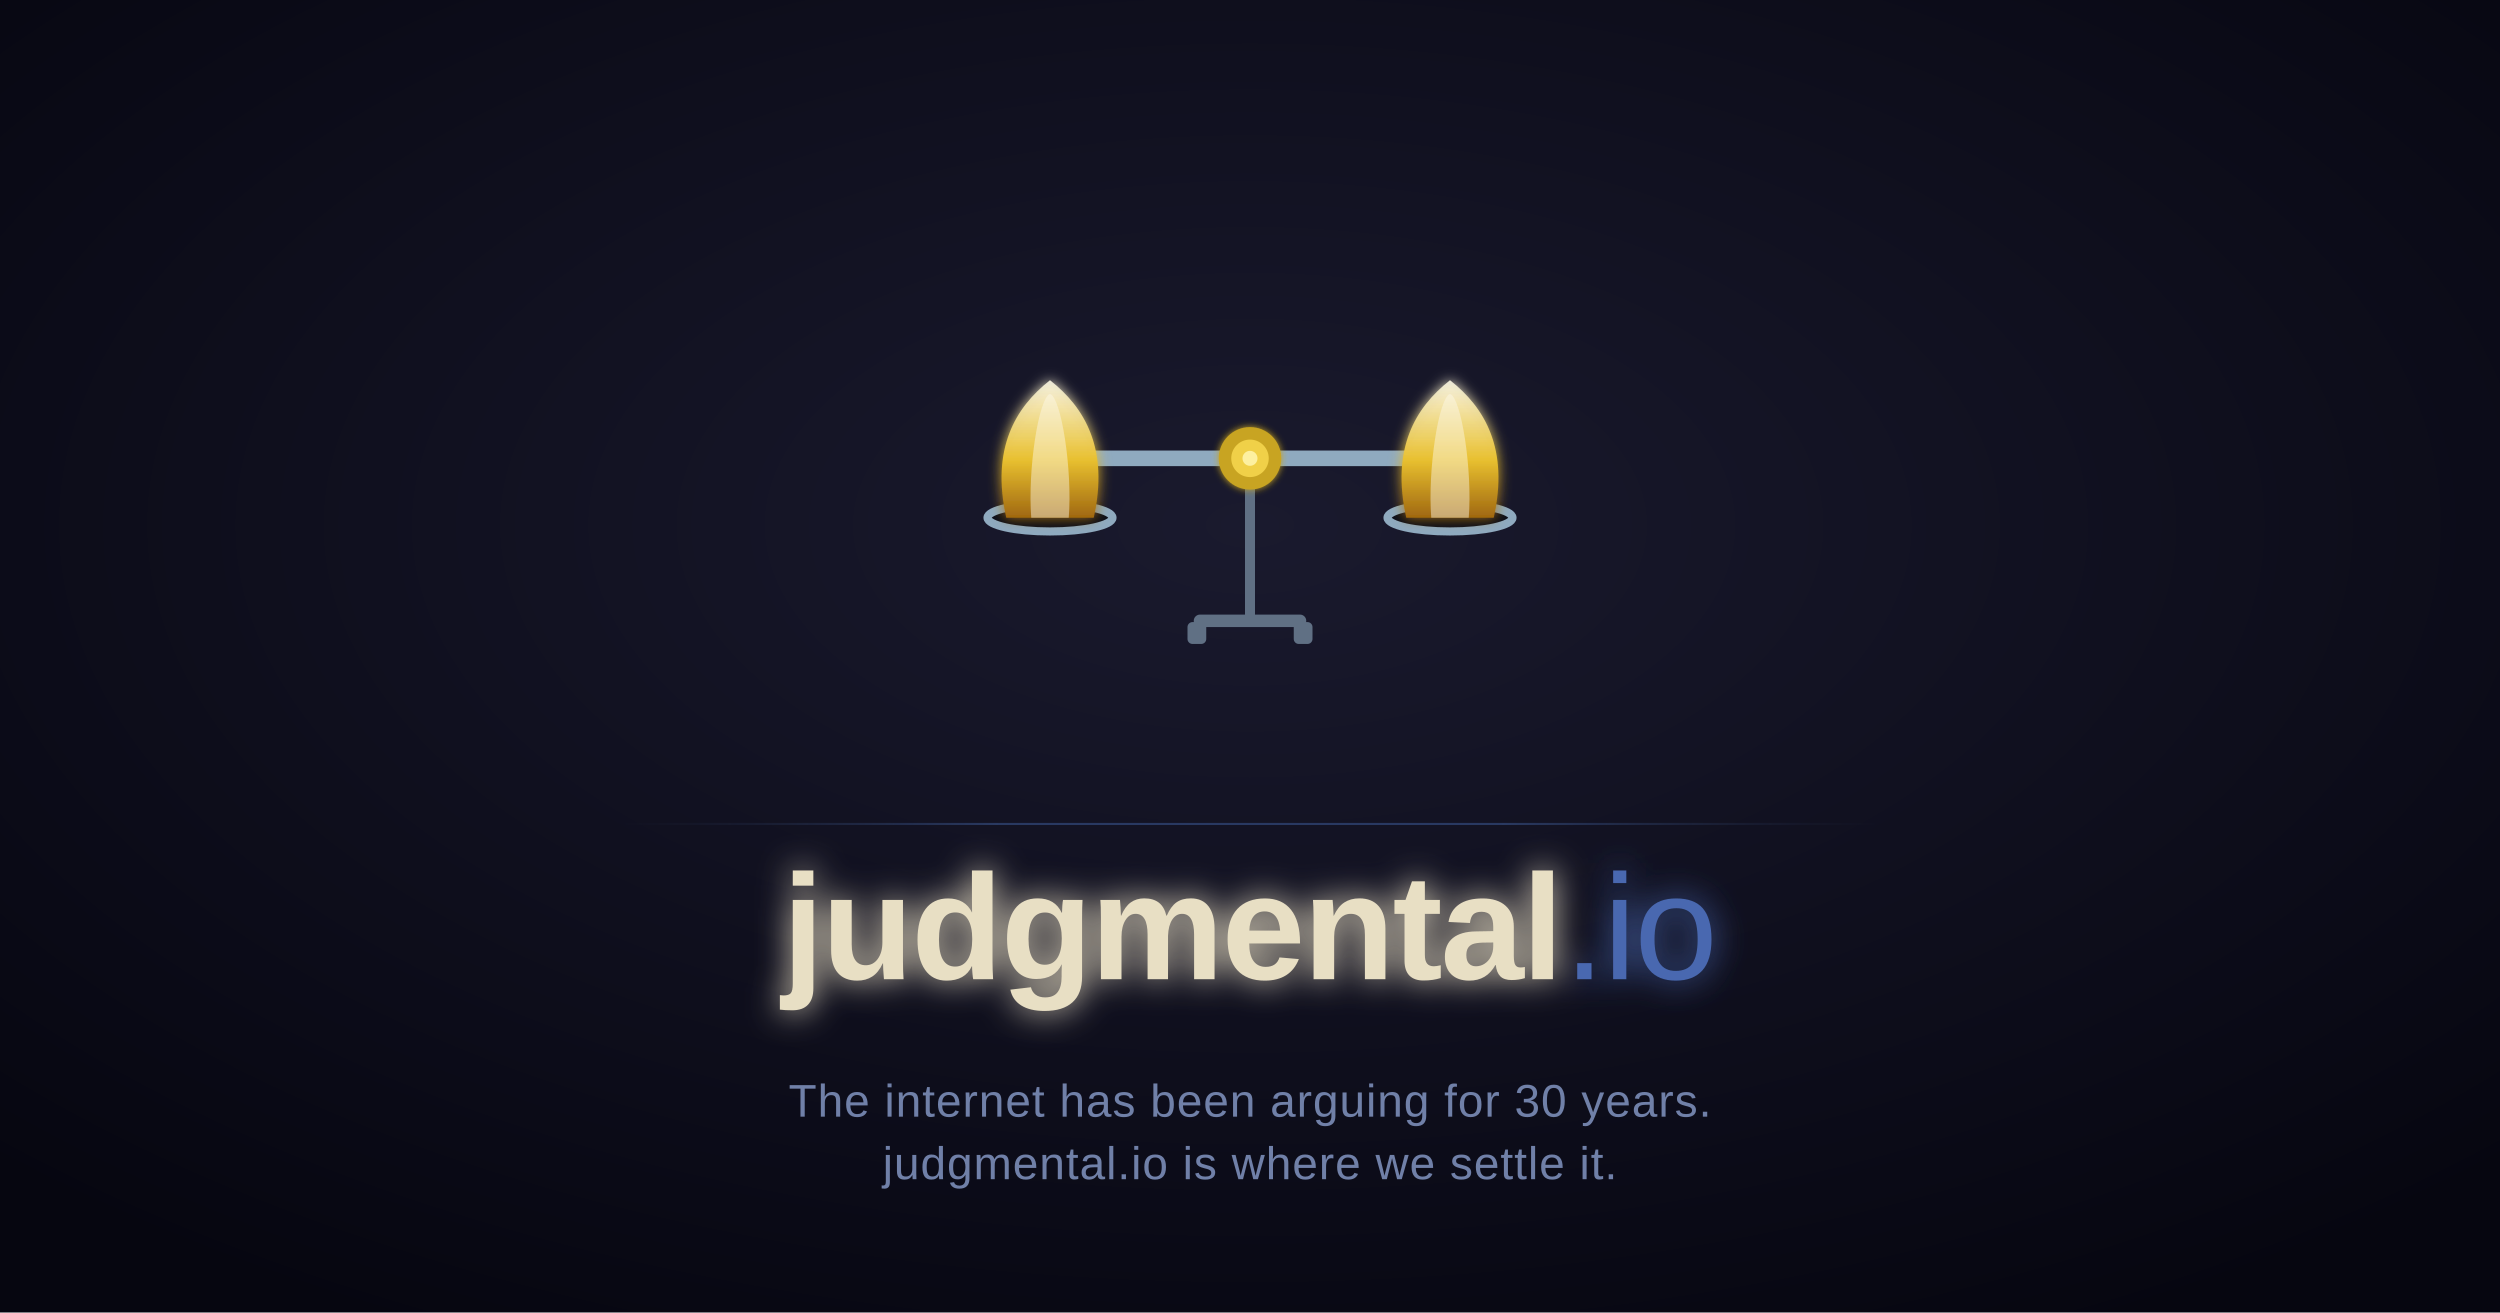
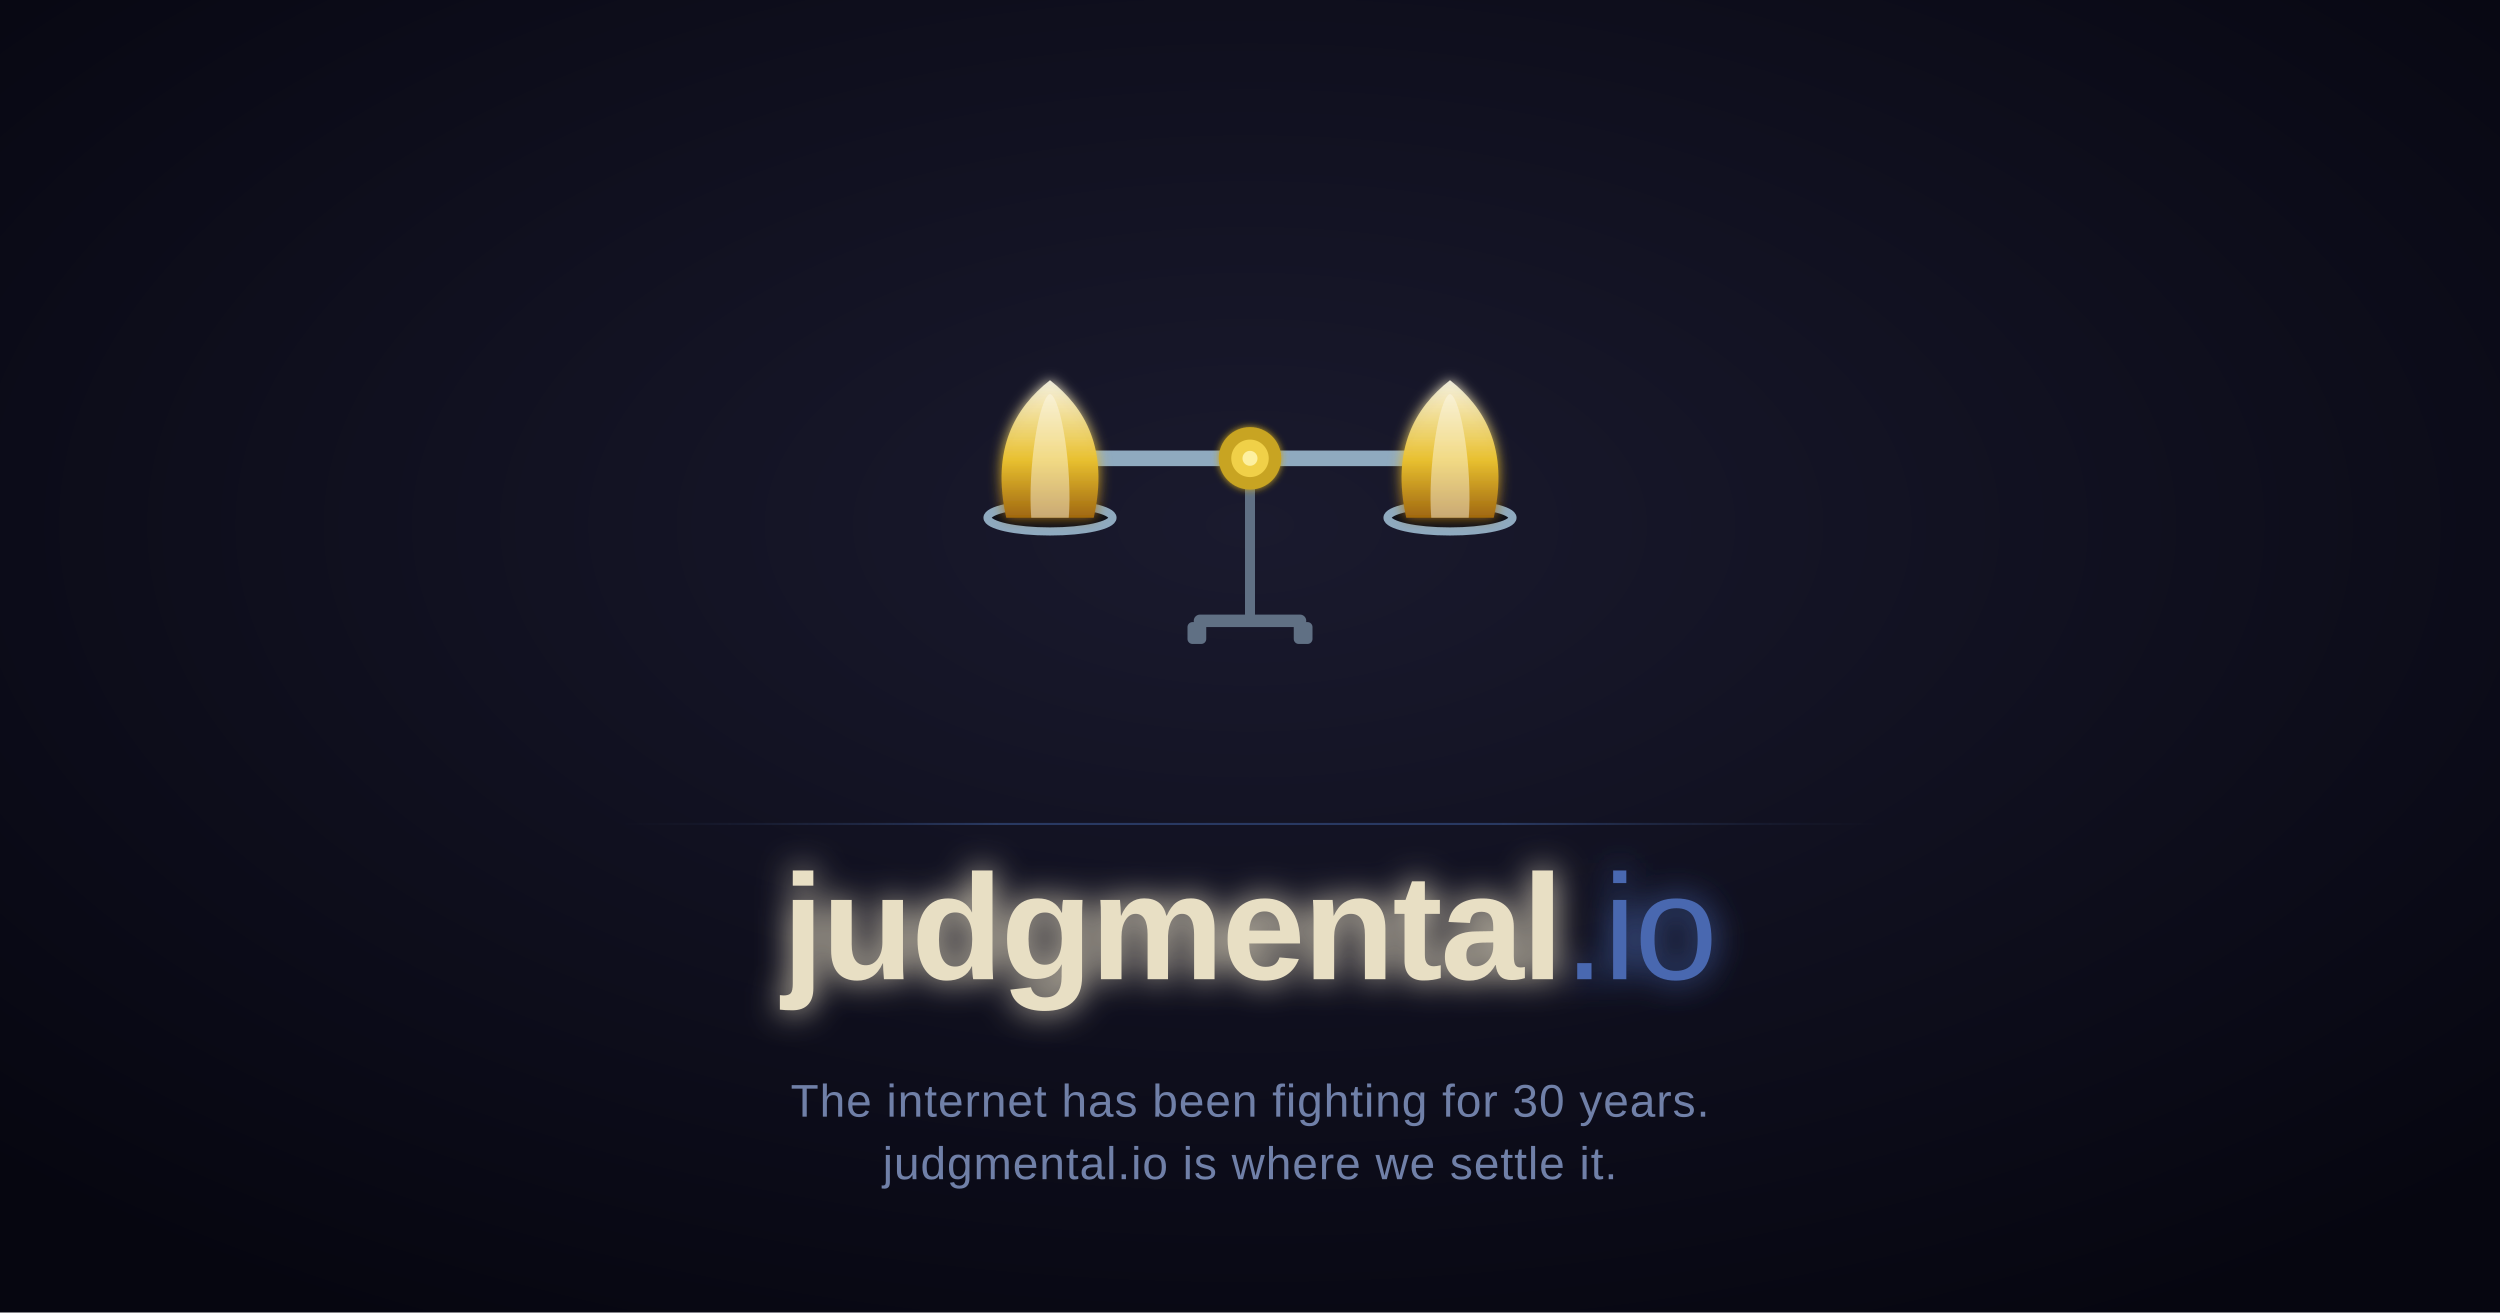
<svg xmlns="http://www.w3.org/2000/svg" viewBox="0 0 1200 630" width="1200" height="630">
  <defs>
    <radialGradient id="obg" cx="50%" cy="40%" r="70%">
      <stop offset="0%" stop-color="#1a1a2e" />
      <stop offset="100%" stop-color="#060610" />
    </radialGradient>
    <linearGradient id="flame-L-og" x1="50%" y1="100%" x2="50%" y2="0%">
      <stop offset="0%" stop-color="#a06810" />
      <stop offset="42%" stop-color="#e8c030" />
      <stop offset="100%" stop-color="#faf6e4" stop-opacity="0.9" />
    </linearGradient>
    <linearGradient id="flame-R-og" x1="50%" y1="100%" x2="50%" y2="0%">
      <stop offset="0%" stop-color="#a06810" />
      <stop offset="42%" stop-color="#e8c030" />
      <stop offset="100%" stop-color="#faf6e4" stop-opacity="0.9" />
    </linearGradient>
    <filter id="fglow-og" x="-80%" y="-80%" width="260%" height="260%">
      <feGaussianBlur stdDeviation="3" result="b" />
      <feMerge>
        <feMergeNode in="b" />
        <feMergeNode in="SourceGraphic" />
      </feMerge>
    </filter>
    <filter id="pglow-og" x="-100%" y="-100%" width="300%" height="300%">
      <feGaussianBlur stdDeviation="1.8" result="b" />
      <feMerge>
        <feMergeNode in="b" />
        <feMergeNode in="SourceGraphic" />
      </feMerge>
    </filter>
    <filter id="txtglow" x="-10%" y="-30%" width="120%" height="160%">
      <feGaussianBlur stdDeviation="8" result="b" />
      <feMerge>
        <feMergeNode in="b" />
        <feMergeNode in="SourceGraphic" />
      </feMerge>
    </filter>
    <linearGradient id="rulefade" x1="0%" y1="0%" x2="100%" y2="0%">
      <stop offset="0%" stop-color="#304060" stop-opacity="0" />
      <stop offset="30%" stop-color="#4060a0" stop-opacity="0.5" />
      <stop offset="70%" stop-color="#4060a0" stop-opacity="0.5" />
      <stop offset="100%" stop-color="#304060" stop-opacity="0" />
    </linearGradient>
  </defs>
  <rect width="1200" height="630" fill="url(#obg)" />
  <rect x="597.60" y="220.00" width="4.80" height="78.00" fill="#607084" />
  <rect x="573.00" y="295.00" width="54.00" height="6.00" rx="3.00" fill="#607084" />
  <rect x="570.00" y="298.60" width="9.00" height="10.50" rx="2.40" fill="#607084" />
  <rect x="621.00" y="298.60" width="9.00" height="10.50" rx="2.40" fill="#607084" />
  <path d="M 504.00 220.00 L 696.00 220.00" stroke="#8faabf" stroke-width="7.50" stroke-linecap="round" fill="none" />
  <line x1="504.00" y1="220.00" x2="504.00" y2="248.50" stroke="#607084" stroke-width="3.30" />
  <ellipse cx="504.00" cy="248.50" rx="30.00" ry="6.60" fill="#0c0e1a" stroke="#8faabf" stroke-width="3.90" />
  <line x1="696.00" y1="220.00" x2="696.00" y2="248.50" stroke="#607084" stroke-width="3.30" />
  <ellipse cx="696.00" cy="248.50" rx="30.00" ry="6.60" fill="#0c0e1a" stroke="#8faabf" stroke-width="3.90" />
  <path d="M 483 248.5 C 475.65 215.5 487.2 195.7 504 182.5 C 520.8 195.7 532.35 215.5 525 248.5 Z" fill="url(#flame-L-og)" filter="url(#fglow-og)" />
  <path d="M 495 248.5 C 493.2 225.4 498.6 190.9 504 189.1 C 509.4 190.9 514.8 225.4 513 248.5 Z" fill="#fdf8ec" opacity="0.45" />
  <path d="M 675 248.5 C 667.65 215.5 679.2 195.7 696 182.5 C 712.8 195.7 724.35 215.5 717 248.5 Z" fill="url(#flame-R-og)" filter="url(#fglow-og)" />
  <path d="M 687 248.5 C 685.2 225.4 690.6 190.9 696 189.1 C 701.4 190.9 706.8 225.4 705 248.5 Z" fill="#fdf8ec" opacity="0.45" />
  <circle cx="600.00" cy="220.00" r="15.00" fill="#c8a420" filter="url(#pglow-og)" />
  <circle cx="600.00" cy="220.00" r="9.00" fill="#f0d048" />
  <circle cx="600.00" cy="220.00" r="3.60" fill="#fdf0a0" />
  <rect x="300" y="395" width="600" height="1" fill="url(#rulefade)" />
  <text text-anchor="middle" x="600" y="470" font-family="'SF Pro Display','Helvetica Neue',Arial,sans-serif" font-size="72" font-weight="600" letter-spacing="-1" fill="#e8dfc4" filter="url(#txtglow)">judgmental<tspan fill="#4868b0" font-weight="300">.io</tspan>
  </text>
-   <text text-anchor="middle" x="600" y="536" font-family="'SF Pro Display','Helvetica Neue',Arial,sans-serif" font-size="22" font-weight="300" letter-spacing="0.5" fill="#7080a8">The internet has been arguing for 30 years.</text>
+   <text text-anchor="middle" x="600" y="536" font-family="'SF Pro Display','Helvetica Neue',Arial,sans-serif" font-size="22" font-weight="300" letter-spacing="0.5" fill="#7080a8">The internet has been fighting for 30 years.</text>
  <text text-anchor="middle" x="600" y="566" font-family="'SF Pro Display','Helvetica Neue',Arial,sans-serif" font-size="22" font-weight="300" letter-spacing="0.5" fill="#7080a8">judgmental.io is where we settle it.</text>
</svg>
